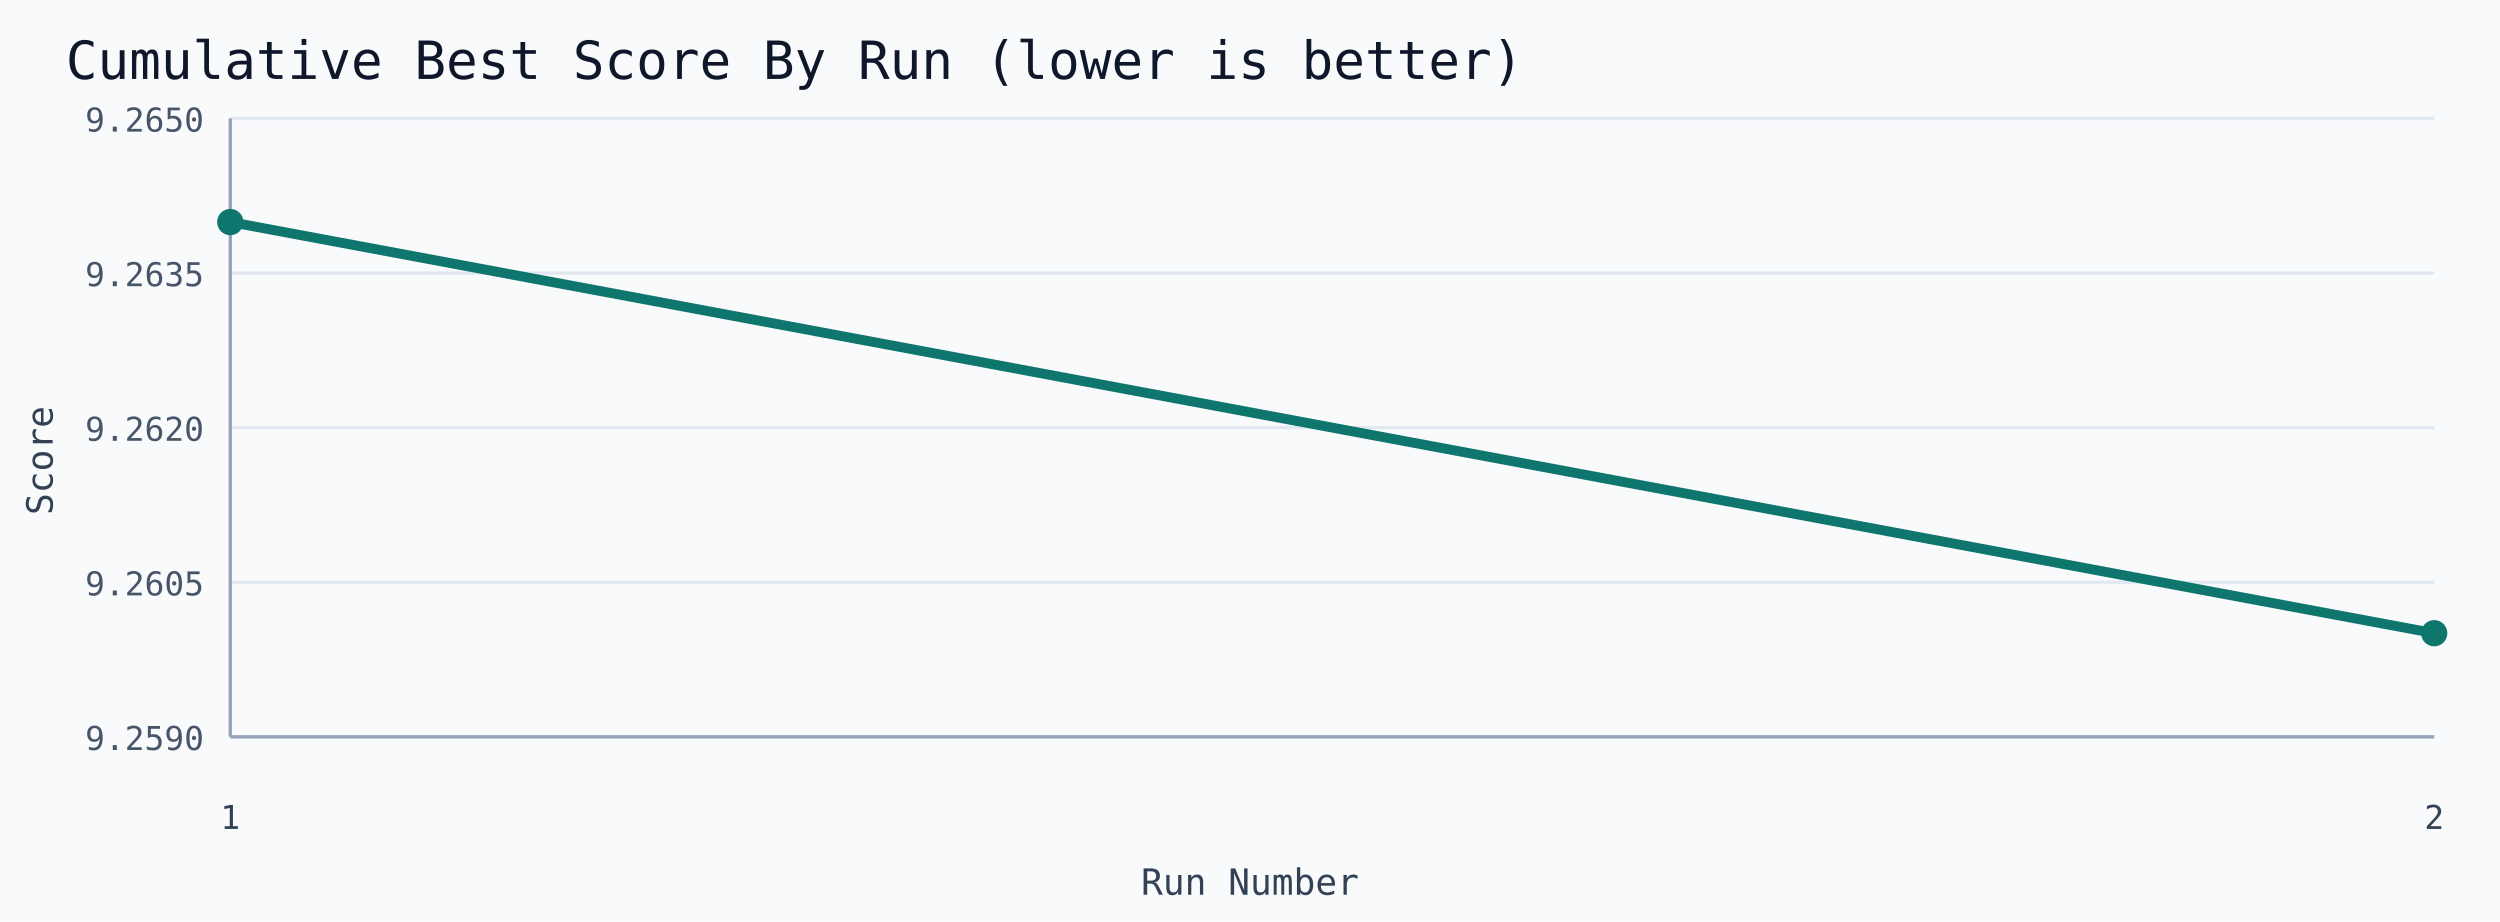
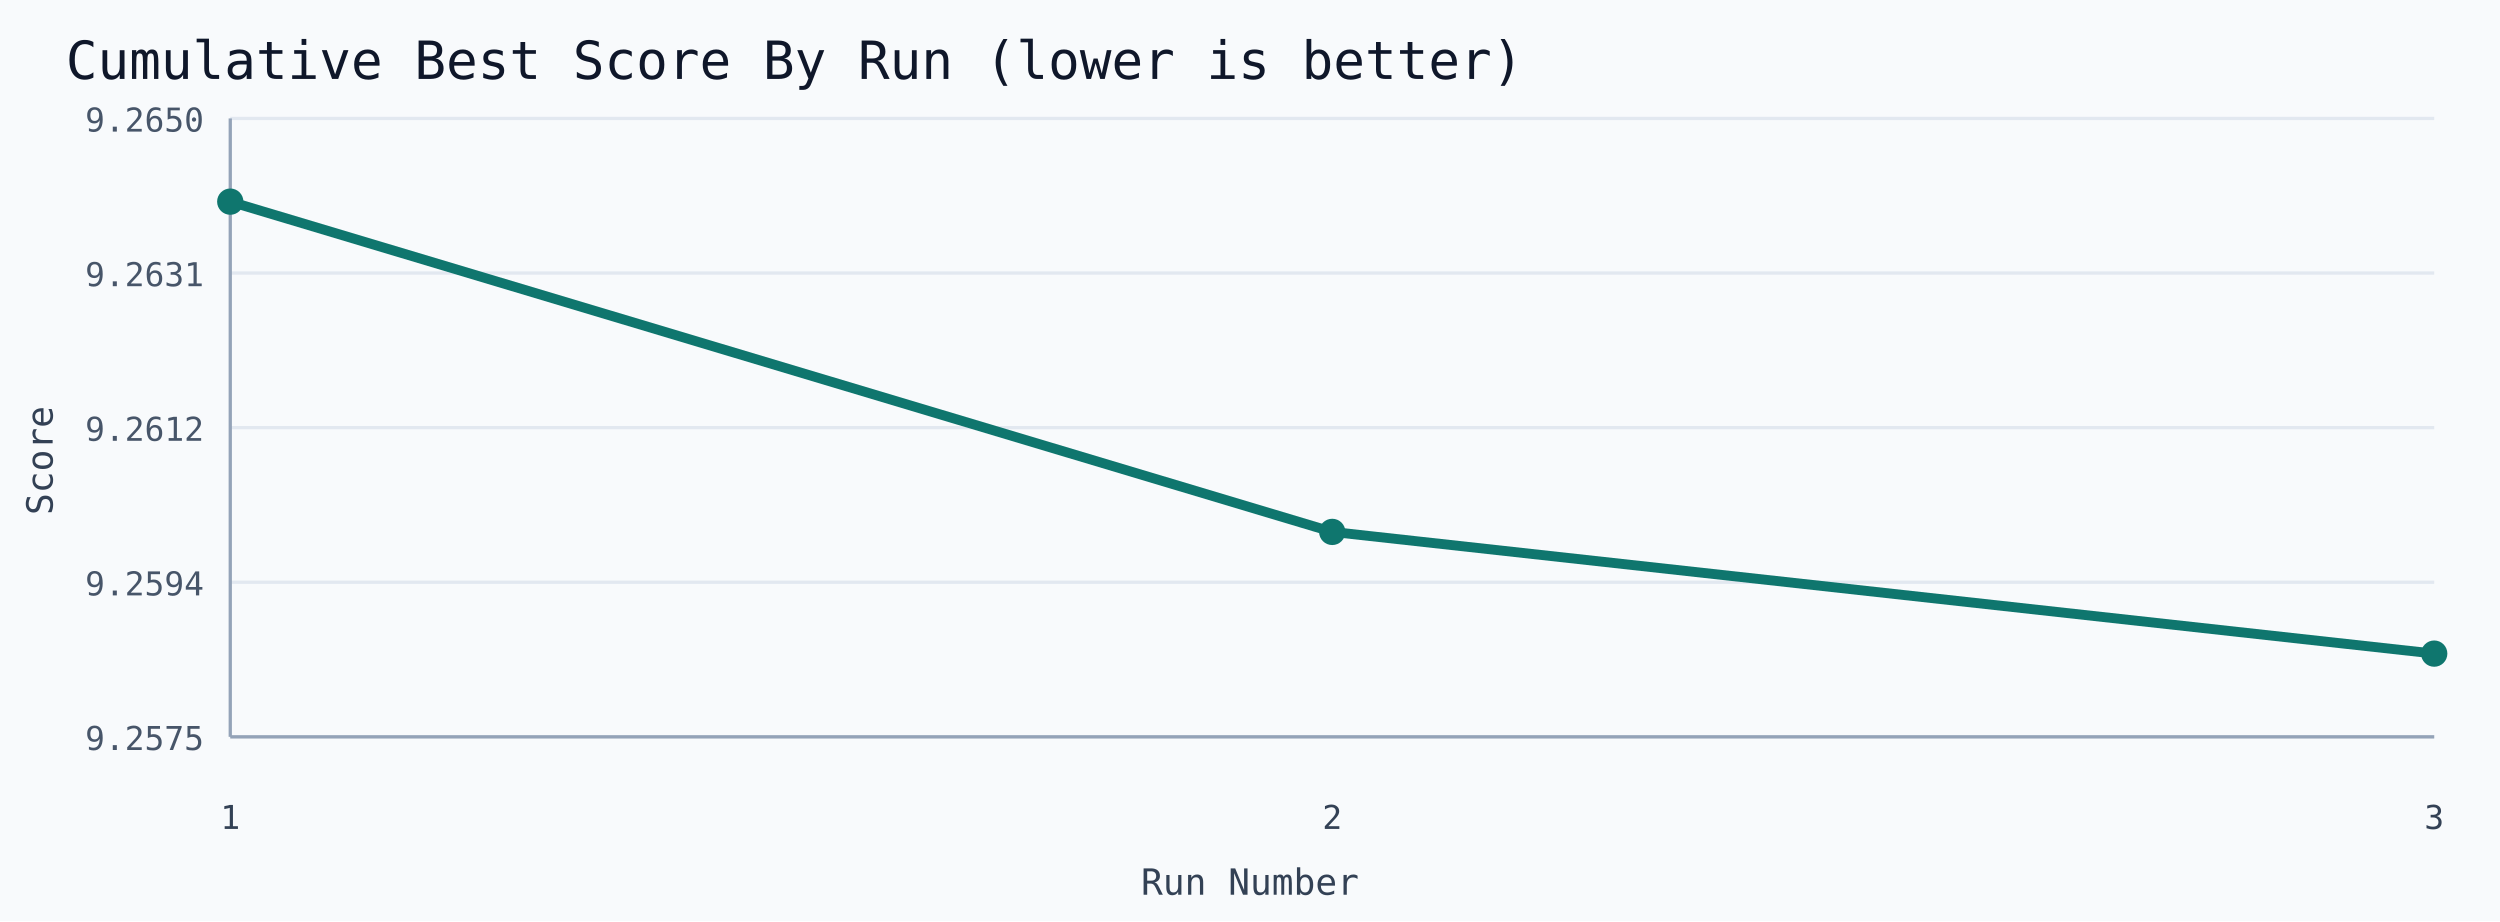
<svg xmlns="http://www.w3.org/2000/svg" width="760" height="280" viewBox="0 0 760 280">
  <rect width="100%" height="100%" fill="#f8fafc" />
  <text x="20" y="24" font-family="monospace" font-size="16" fill="#0f172a">Cumulative Best Score By Run (lower is better)</text>
  <line x1="70" y1="36.0" x2="740" y2="36.0" stroke="#e2e8f0" />
  <text x="62" y="40.0" text-anchor="end" font-family="monospace" font-size="10" fill="#475569">9.2650</text>
  <line x1="70" y1="83.0" x2="740" y2="83.0" stroke="#e2e8f0" />
-   <text x="62" y="87.0" text-anchor="end" font-family="monospace" font-size="10" fill="#475569">9.2635</text>
+   <text x="62" y="87.0" text-anchor="end" font-family="monospace" font-size="10" fill="#475569">9.2631</text>
  <line x1="70" y1="130.0" x2="740" y2="130.0" stroke="#e2e8f0" />
-   <text x="62" y="134.0" text-anchor="end" font-family="monospace" font-size="10" fill="#475569">9.2620</text>
+   <text x="62" y="134.0" text-anchor="end" font-family="monospace" font-size="10" fill="#475569">9.2612</text>
  <line x1="70" y1="177.0" x2="740" y2="177.0" stroke="#e2e8f0" />
-   <text x="62" y="181.0" text-anchor="end" font-family="monospace" font-size="10" fill="#475569">9.2605</text>
+   <text x="62" y="181.0" text-anchor="end" font-family="monospace" font-size="10" fill="#475569">9.2594</text>
  <line x1="70" y1="224.0" x2="740" y2="224.0" stroke="#e2e8f0" />
-   <text x="62" y="228.0" text-anchor="end" font-family="monospace" font-size="10" fill="#475569">9.2590</text>
+   <text x="62" y="228.0" text-anchor="end" font-family="monospace" font-size="10" fill="#475569">9.2575</text>
  <line x1="70" y1="224" x2="740" y2="224" stroke="#94a3b8" />
  <line x1="70" y1="36" x2="70" y2="224" stroke="#94a3b8" />
-   <polyline fill="none" stroke="#0f766e" stroke-width="3" points="70.0,67.5 740.0,192.5" />
-   <circle cx="70.0" cy="67.5" r="4" fill="#0f766e" />
+   <polyline fill="none" stroke="#0f766e" stroke-width="3" points="70.0,61.3 405.0,161.7 740.0,198.7" />
+   <circle cx="70.0" cy="61.3" r="4" fill="#0f766e" />
  <text x="70.0" y="252" text-anchor="middle" font-family="monospace" font-size="10" fill="#334155">1</text>
-   <circle cx="740.0" cy="192.5" r="4" fill="#0f766e" />
-   <text x="740.0" y="252" text-anchor="middle" font-family="monospace" font-size="10" fill="#334155">2</text>
+   <circle cx="405.0" cy="161.7" r="4" fill="#0f766e" />
+   <text x="405.0" y="252" text-anchor="middle" font-family="monospace" font-size="10" fill="#334155">2</text>
+   <circle cx="740.0" cy="198.7" r="4" fill="#0f766e" />
+   <text x="740.0" y="252" text-anchor="middle" font-family="monospace" font-size="10" fill="#334155">3</text>
  <text x="380.0" y="272" text-anchor="middle" font-family="monospace" font-size="11" fill="#334155">Run Number</text>
  <text x="16" y="140.0" text-anchor="middle" font-family="monospace" font-size="11" fill="#334155" transform="rotate(-90 16 140.0)">Score</text>
</svg>
